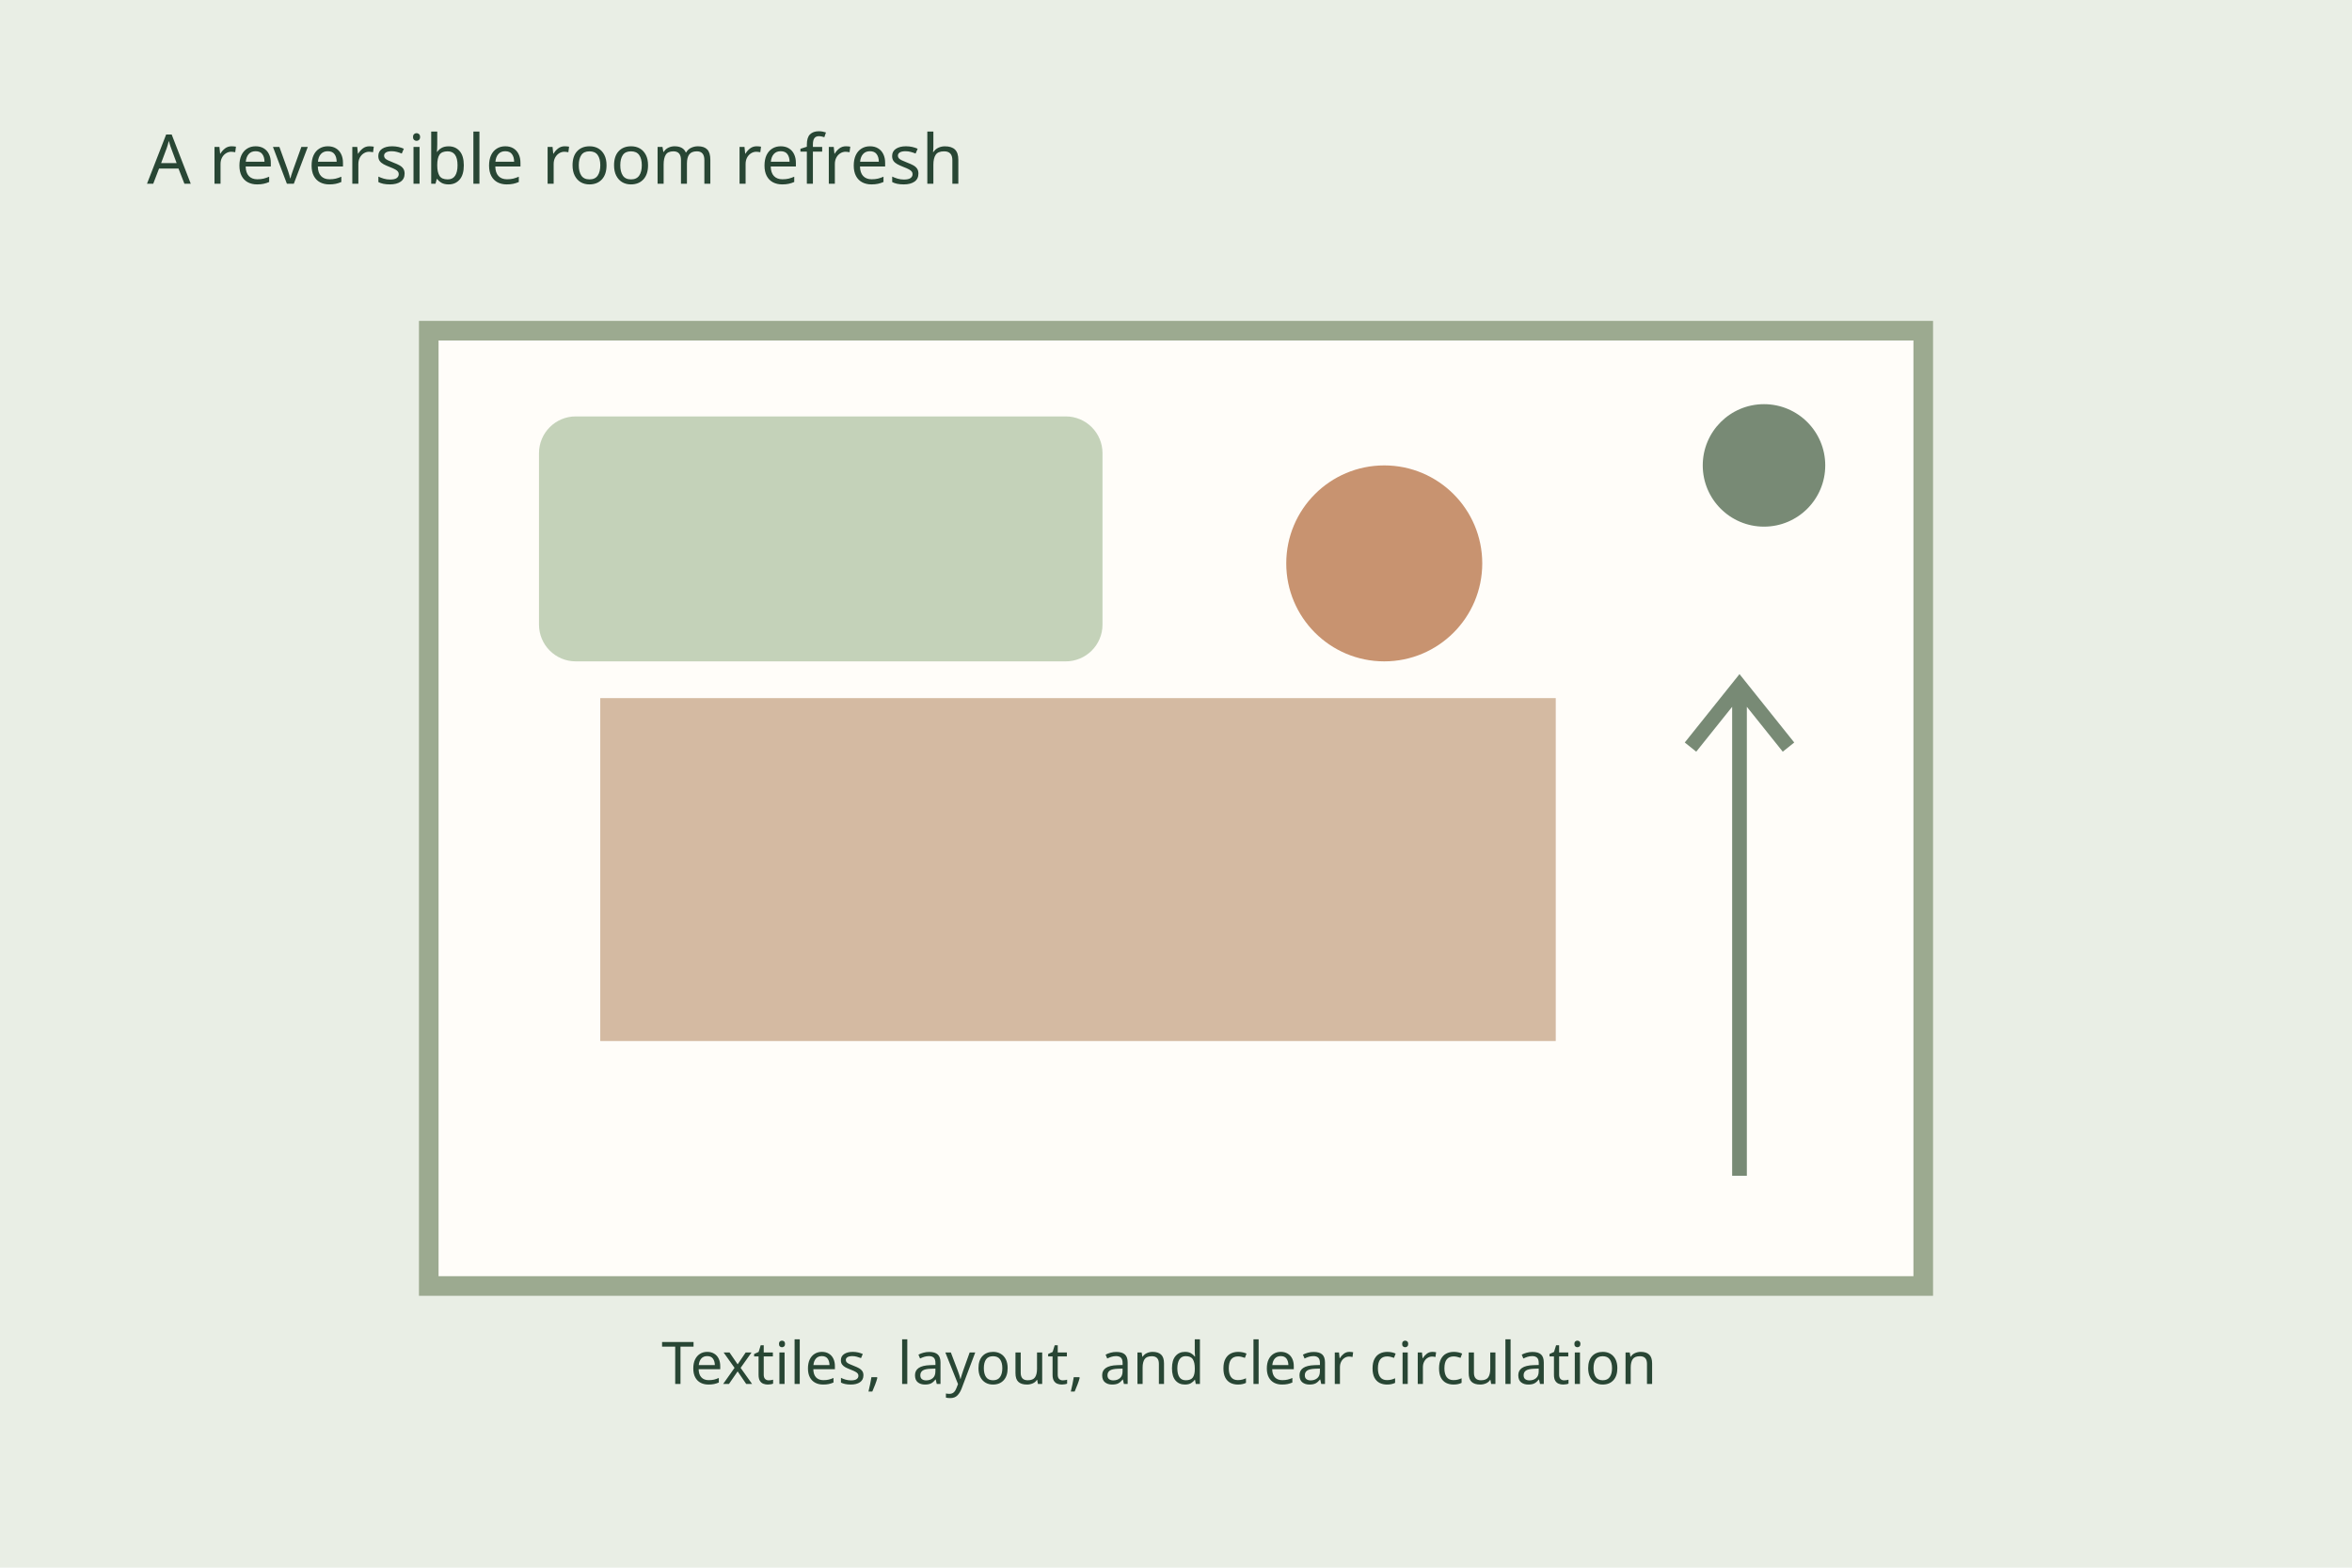
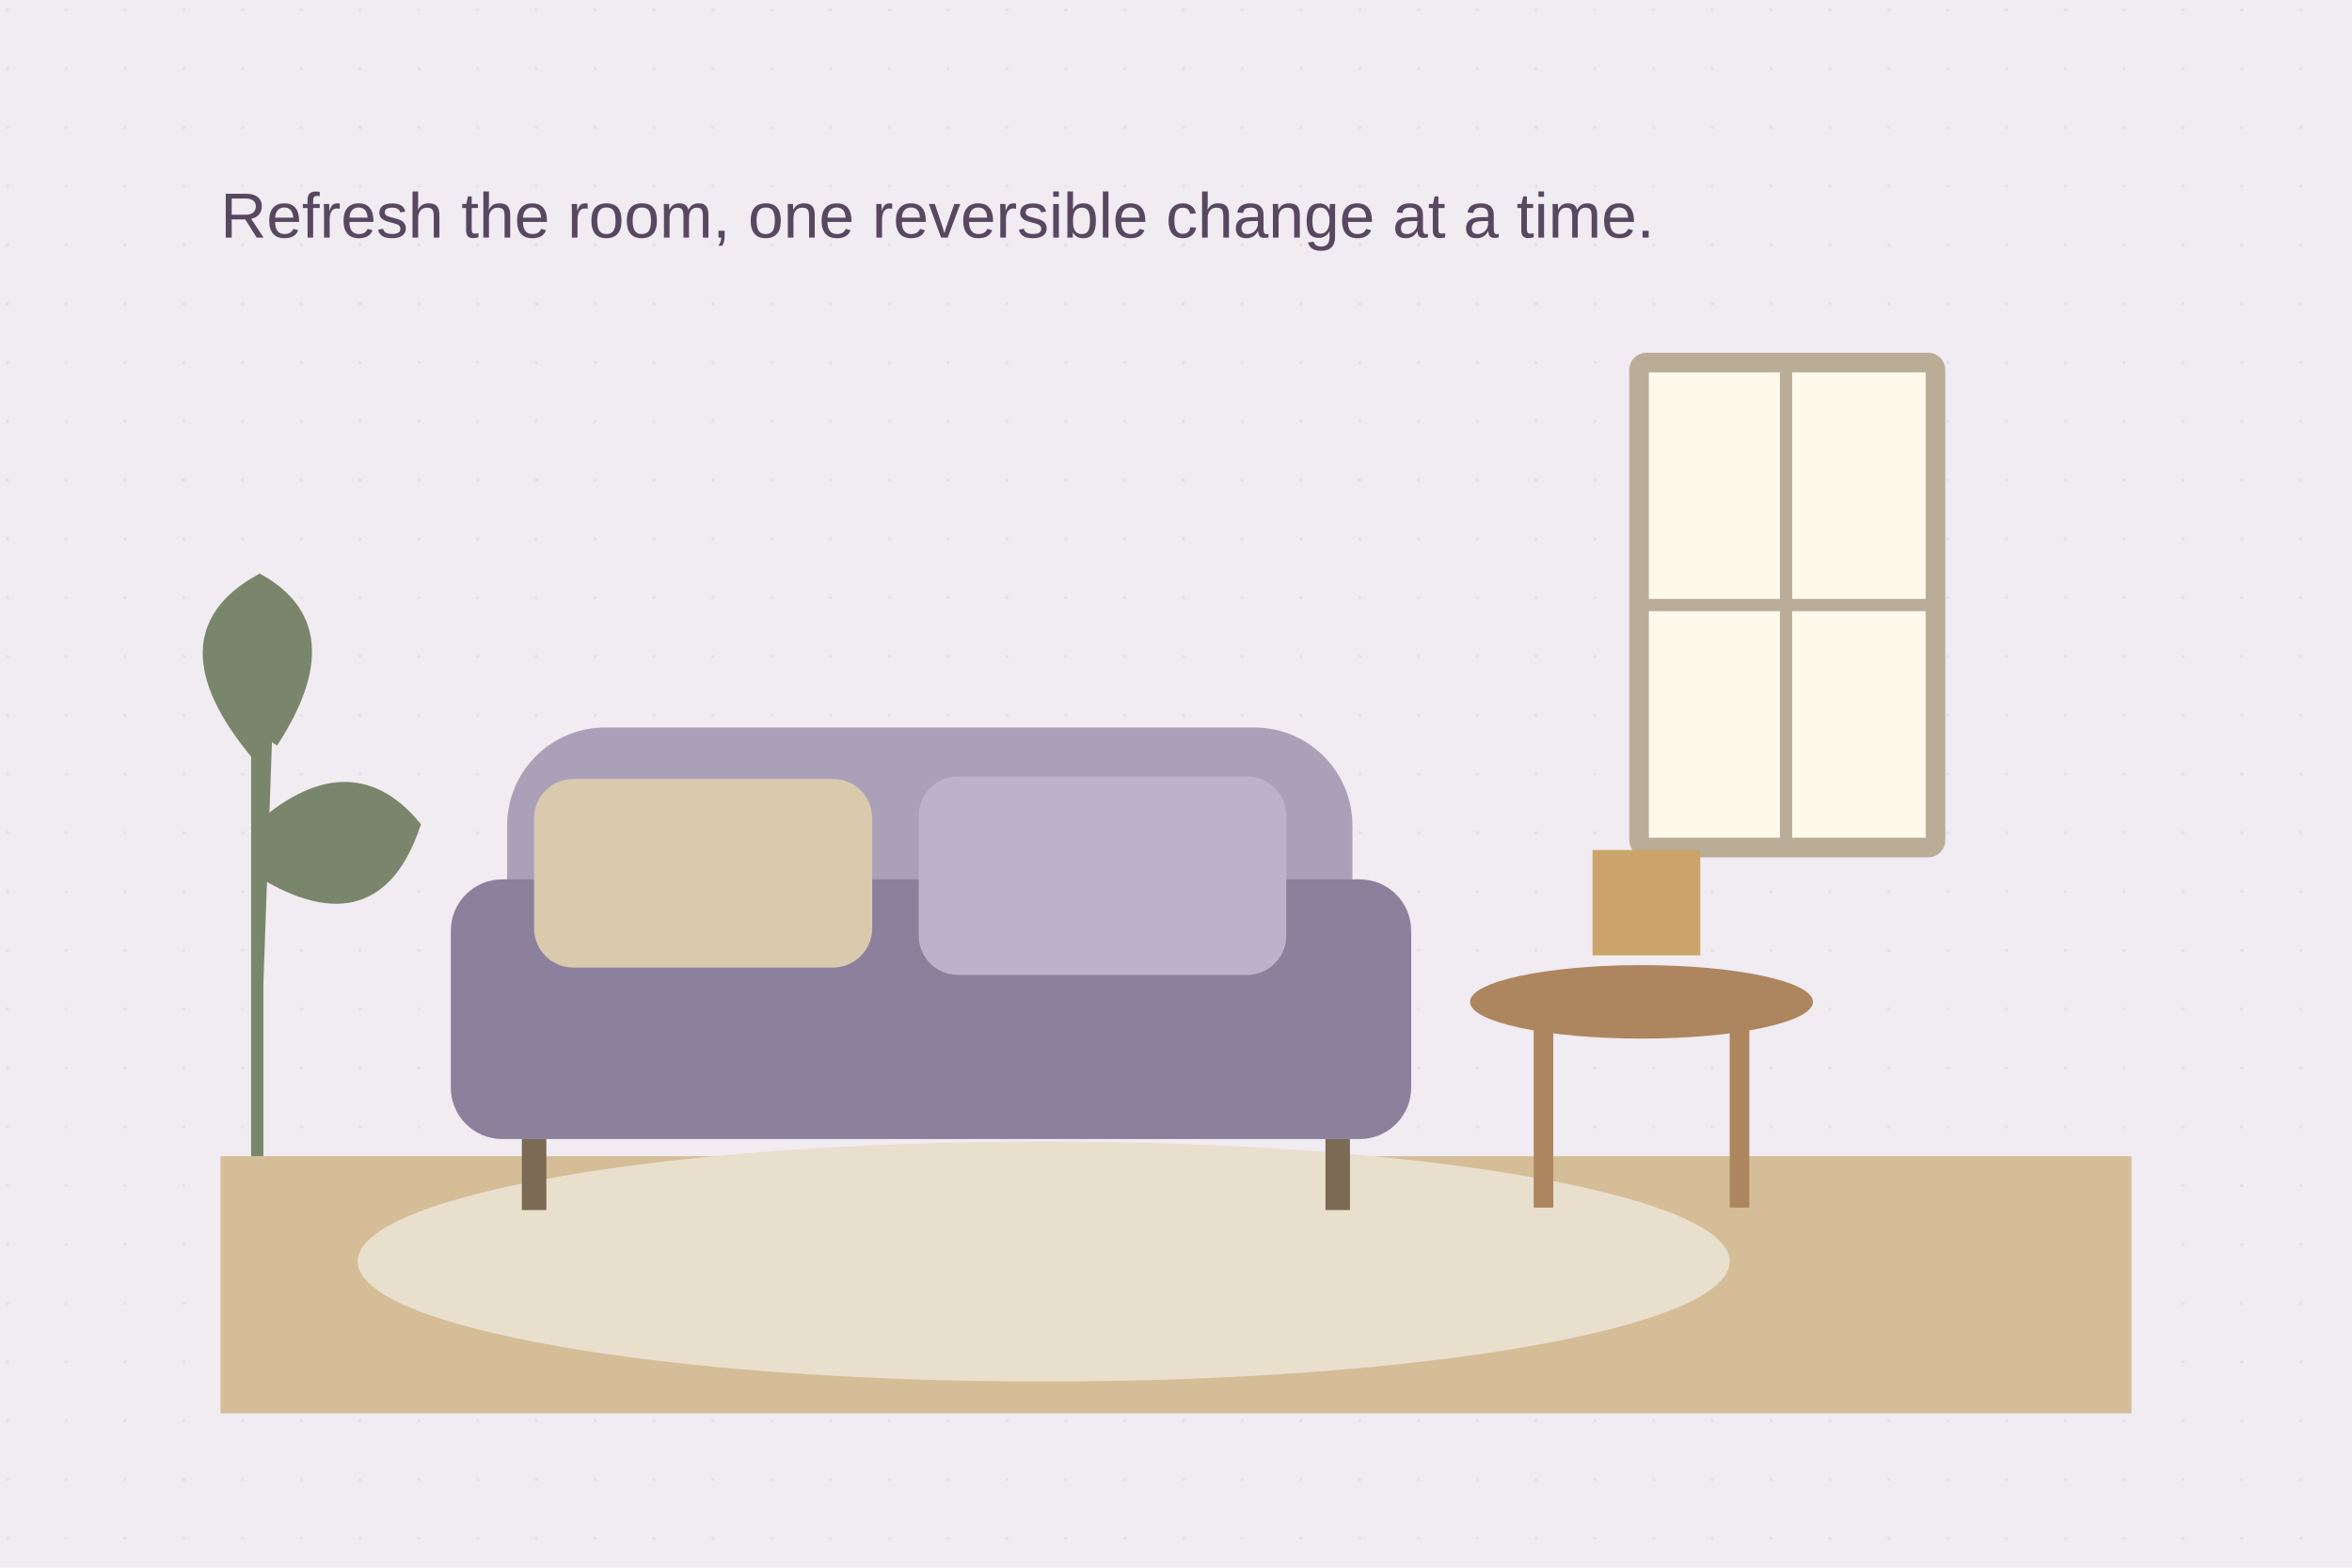
<svg xmlns="http://www.w3.org/2000/svg" width="960" height="640" viewBox="0 0 960 640" role="img" aria-labelledby="t d">
-   <rect width="960" height="640" fill="#e9eee5" />
-   <text x="60" y="75" fill="#284634" font-family="sans-serif" font-size="28">A reversible room refresh</text>
-   <rect x="175" y="135" width="610" height="390" fill="#fffdf9" stroke="#9caa90" stroke-width="8" />
-   <rect x="220" y="170" width="230" height="100" rx="15" fill="#c4d2b9" />
-   <rect x="245" y="285" width="390" height="140" fill="#d4baa2" />
-   <circle cx="565" cy="230" r="40" fill="#c89370" />
-   <circle cx="720" cy="190" r="25" fill="#788a75" />
-   <path d="M710 480V280m-20 25 20-25 20 25" fill="none" stroke="#788a75" stroke-width="6" />
-   <text x="270" y="565" fill="#284634" font-family="sans-serif" font-size="24">Textiles, layout, and clear circulation</text>
+   <defs>
+     <pattern id="grain" width="24" height="24" patternUnits="userSpaceOnUse">
+       <circle cx="3" cy="4" r=".7" fill="#27382e" opacity=".06" />
+     </pattern>
+   </defs>
+   <rect width="960" height="640" fill="#f1ebf2" />
+   <rect width="960" height="640" fill="url(#grain)" />
+   <path d="M90 472h780v105H90z" fill="#d5bd98" />
+   <rect x="669" y="148" width="121" height="198" rx="3" fill="#fff9eb" stroke="#b9ad98" stroke-width="8" />
+   <path d="M729 148v198m-60-99h121" stroke="#b9ad98" stroke-width="5" />
+   <ellipse cx="426" cy="515" rx="280" ry="49" fill="#e9dfcd" />
+   <rect x="207" y="297" width="345" height="155" rx="40" fill="#aaa1b8" />
+   <rect x="184" y="359" width="392" height="106" rx="21" fill="#8c819c" />
+   <rect x="218" y="318" width="138" height="77" rx="16" fill="#d9c9ad" />
+   <rect x="375" y="317" width="150" height="81" rx="16" fill="#bdb2cb" />
+   <path d="M218 465v29m328-29v29" stroke="#7b6a54" stroke-width="10" />
+   <ellipse cx="670" cy="409" rx="70" ry="15" fill="#ad865f" />
+   <path d="M630 413v80m80-80v80" stroke="#ad865f" stroke-width="8" />
+   <path d="M650 390v-43h44v43z" fill="#cba46c" />
+   <path d="M105 472V308q-40-48 1-71 35 20 5 66m-7 37q38-35 65-3-16 47-62 19" stroke="#79866b" fill="#79866b" stroke-width="5" />
+   <text x="90" y="97" fill="#57475f" font-family="Arial,sans-serif" font-size="26" text-anchor="start">Refresh the room, one reversible change at a time.</text>
</svg>
